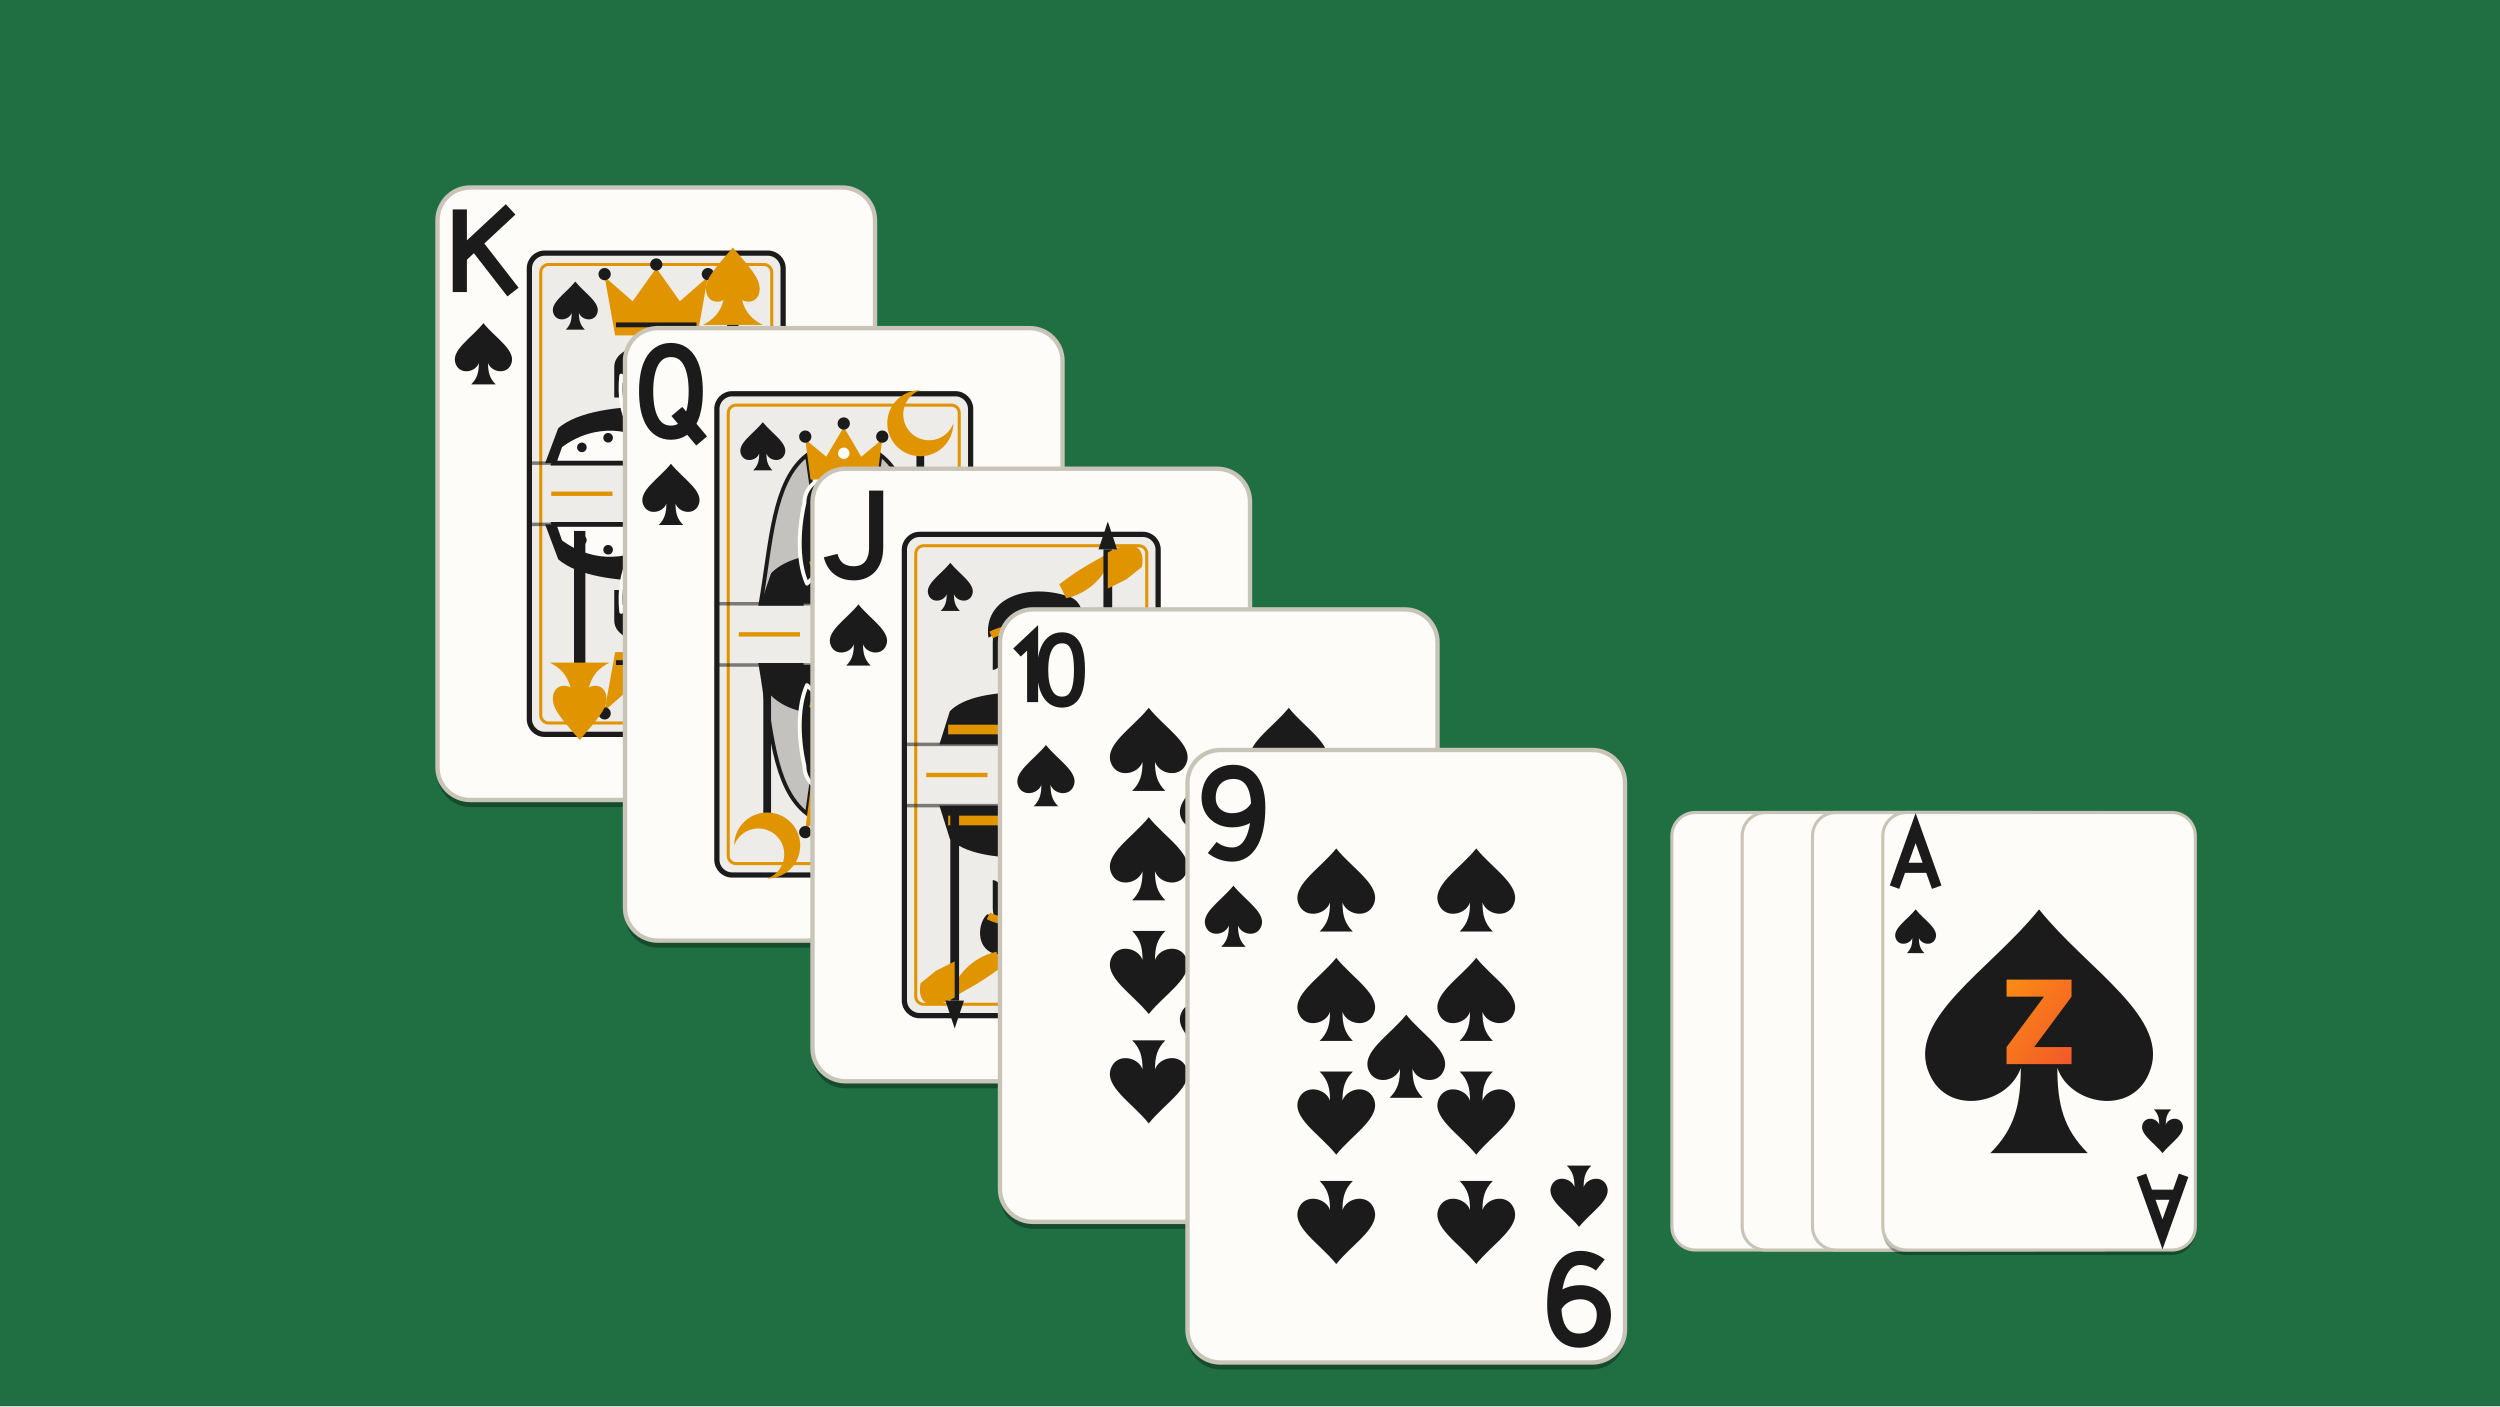
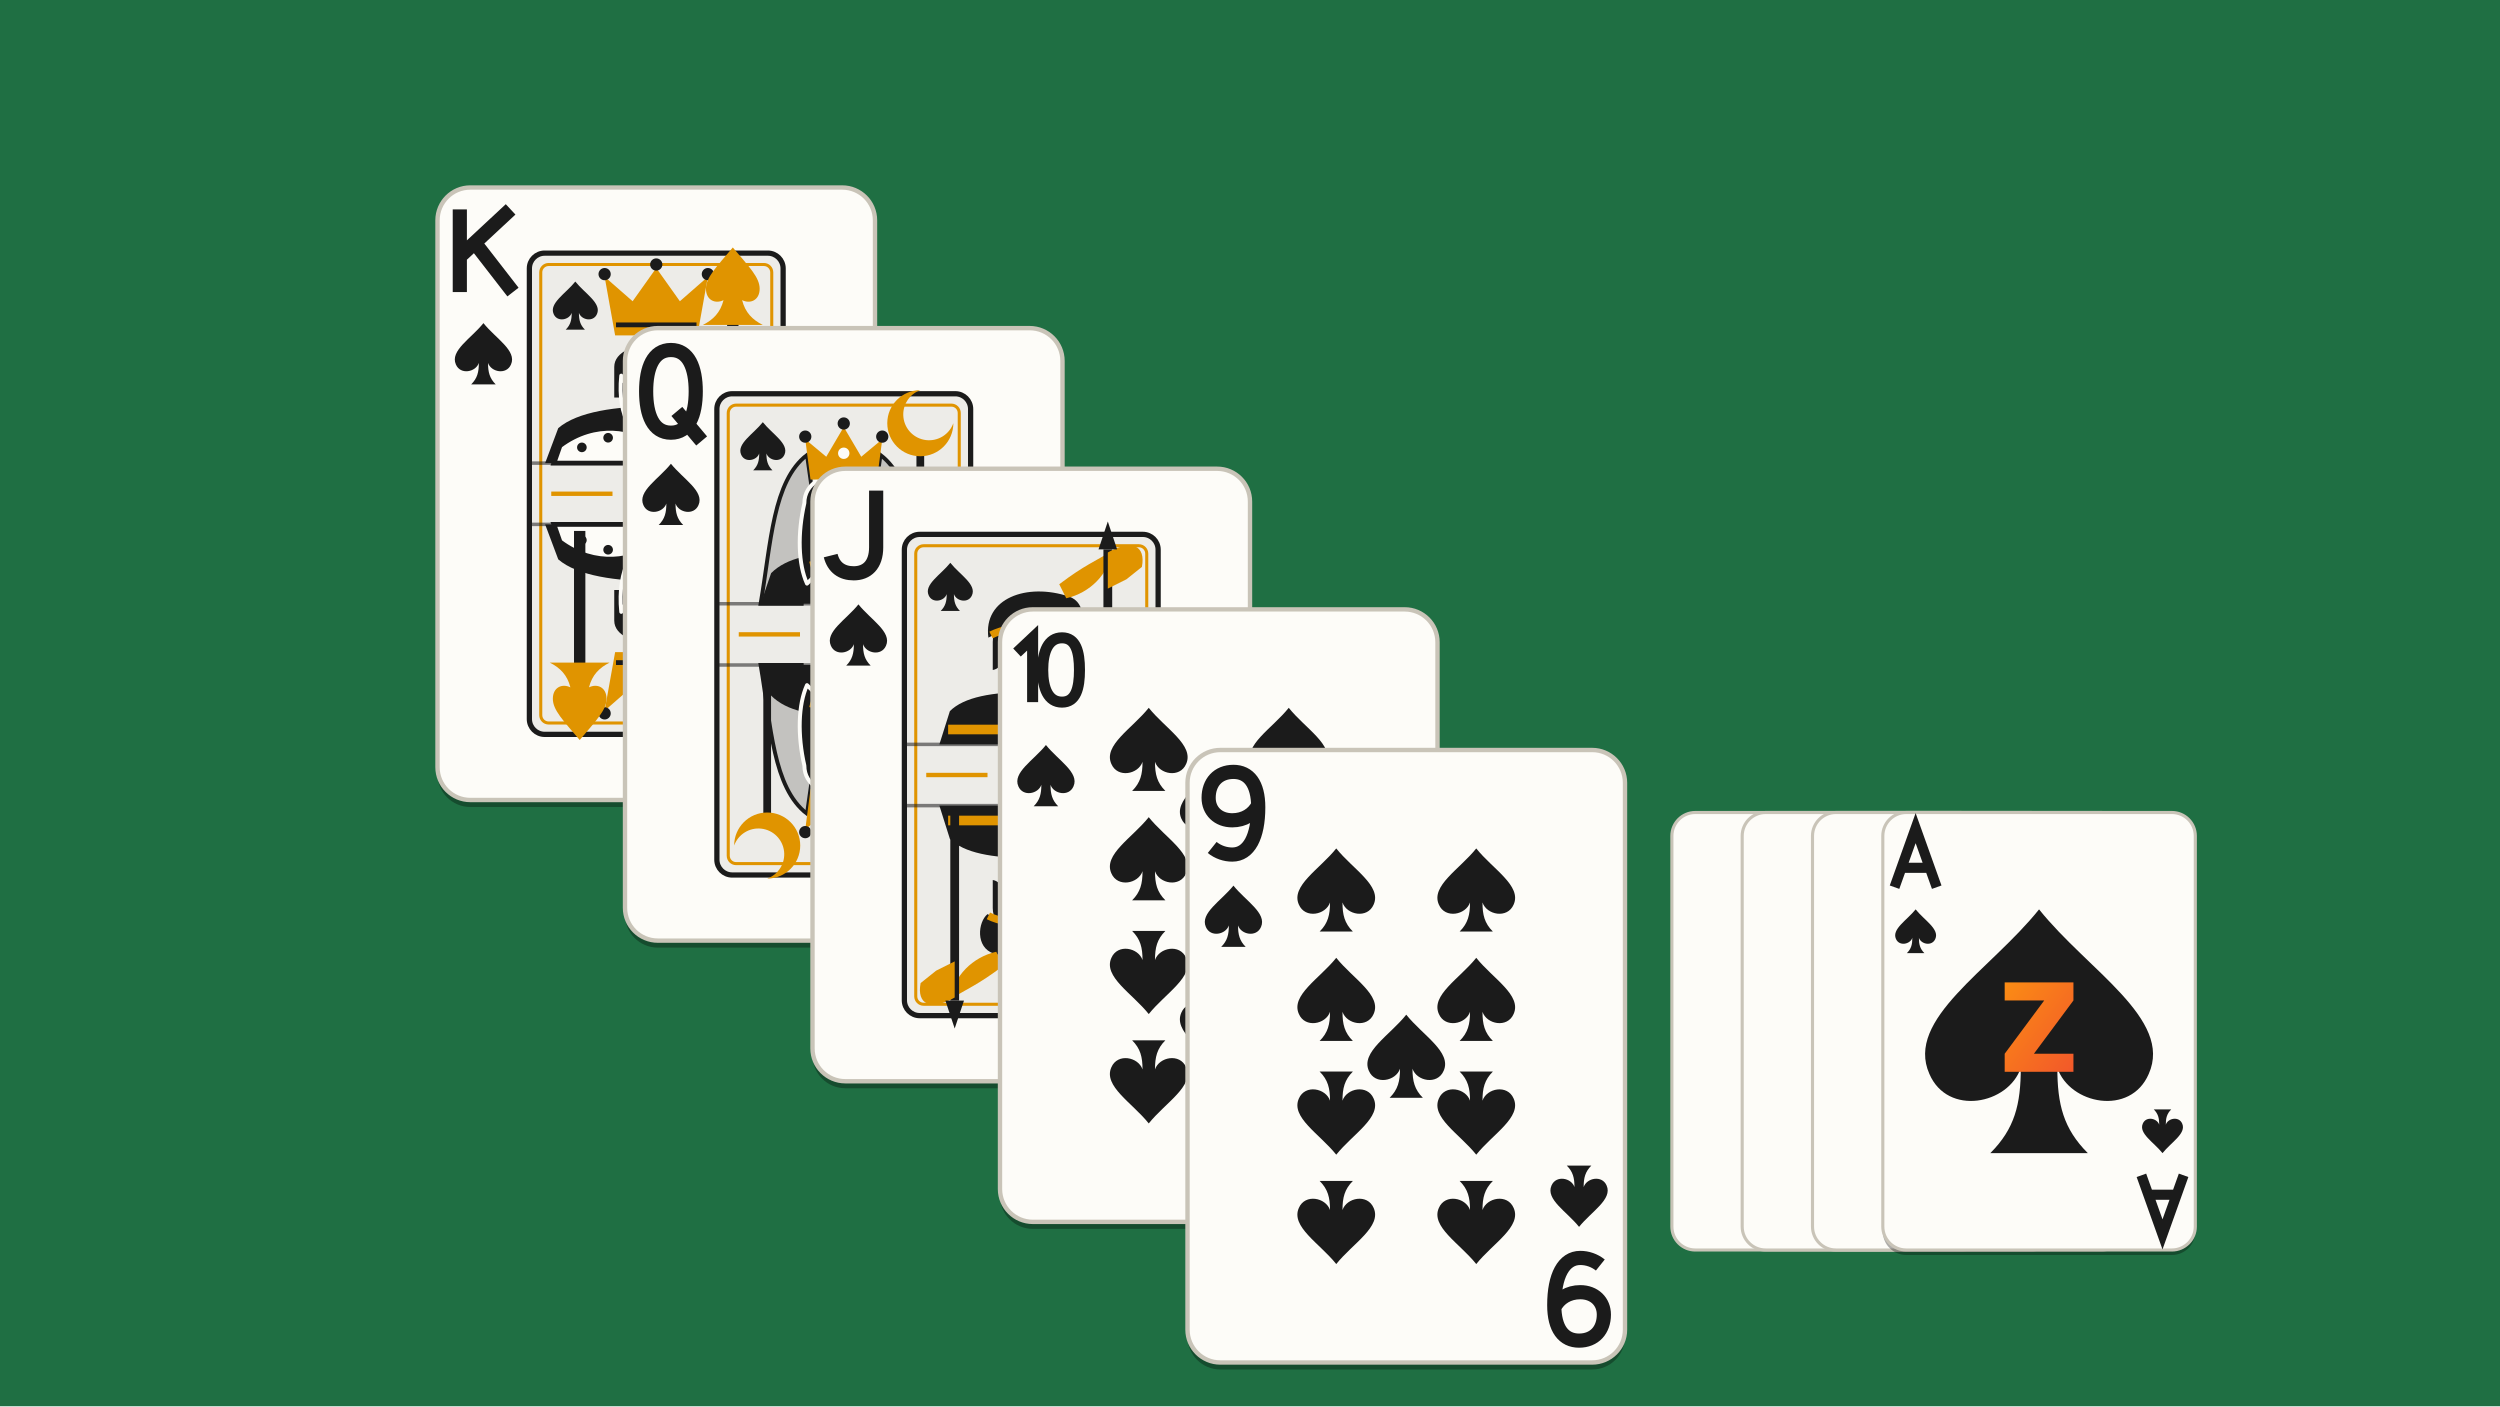
<svg xmlns="http://www.w3.org/2000/svg" width="320" height="180" viewBox="0 0 320 180">
  <defs>
    <symbol id="zc-s-3" overflow="visible">
      <path d="M0-10C-4-5-11-1-9 3.5-7.5 7-2.5 6-1.5 3-1.5 6-2 8-4 10h8C2 8 1.5 6 1.5 3 2.5 6 7.5 7 9 3.5 11-1 4-5 0-10z" />
    </symbol>
    <linearGradient id="zc-g-mark" x1="0" y1="0" x2="1" y2="1">
      <stop offset="0" stop-color="#fb8c14" />
      <stop offset="1" stop-color="#f2582a" />
    </linearGradient>
  </defs>
  <rect width="320" height="180" fill="#1f6f43" />
  <g transform="translate(56 24) scale(0.56)" style="color:#1b1b1b">
    <rect y="1.6" width="100" height="140" rx="7.5" fill="rgba(0,0,0,0.32)" />
    <rect width="100" height="140" rx="7.5" fill="#fdfcf8" stroke="#c9c4b8" />
    <svg width="100" height="140" viewBox="0 0 100 140" fill="currentColor" aria-hidden="true">
      <g class="zc-idx-std">
        <path transform="translate(3.75 5) scale(1.35)" d="M1 0V14M9.6 0 1 8M3.8 6 10 14" fill="none" stroke="currentColor" stroke-width="2.4" stroke-linejoin="miter" stroke-miterlimit="6" />
        <g transform="translate(10.5 38) scale(0.7)">
          <use href="#zc-s-3" />
        </g>
      </g>
      <g class="zc-idx-std" transform="rotate(180 50 70)">
        <path transform="translate(3.75 5) scale(1.35)" d="M1 0V14M9.6 0 1 8M3.8 6 10 14" fill="none" stroke="currentColor" stroke-width="2.4" stroke-linejoin="miter" stroke-miterlimit="6" />
        <g transform="translate(10.5 38) scale(0.7)">
          <use href="#zc-s-3" />
        </g>
      </g>
      <g class="zc-idx-row" display="none">
        <path transform="translate(4 5) scale(2.1)" d="M1 0V14M9.6 0 1 8M3.8 6 10 14" fill="none" stroke="currentColor" stroke-width="2.4" stroke-linejoin="miter" stroke-miterlimit="6" />
        <g transform="translate(60 21) scale(1.25)">
          <use href="#zc-s-3" />
        </g>
      </g>
      <g class="zc-big">
        <rect x="21" y="15" width="58" height="110" rx="3.5" fill="currentColor" fill-opacity="0.07" stroke="currentColor" stroke-width="1.2" />
        <rect class="zc-fine" x="23.6" y="17.6" width="52.8" height="104.8" rx="1.8" fill="none" stroke="#e09400" stroke-width="0.7" />
        <path d="M21 63H79" stroke="currentColor" stroke-width="0.8" opacity="0.55" />
        <path d="M21 77H79" stroke="currentColor" stroke-width="0.8" opacity="0.55" />
        <path d="M26 70H40M60 70H74" stroke="#e09400" stroke-width="1" />
        <g transform="translate(50 70) scale(0.62)">
          <use href="#zc-s-3" />
        </g>
        <g>
          <path d="M24.6 63 27.6 55C32 51.2 41 50 50 50S68 51.2 72.4 55L75.4 63z" />
          <path d="M28 59C36 53 45 54.6 50 58.6 55 54.6 64 53 72 59L73.4 63H26.6z" fill="#fdfcf8" stroke="currentColor" stroke-width="1.1" />
          <g fill="currentColor">
            <circle cx="33" cy="59.4" r="1.1" />
            <circle cx="39" cy="57.2" r="1.1" />
            <circle cx="61" cy="57.2" r="1.1" />
            <circle cx="67" cy="59.4" r="1.1" />
          </g>
          <path d="M40.4 41C40.4 34 59.6 34 59.6 41V48H40.4z" />
          <circle cx="50" cy="41.4" r="7.4" fill="#fdfcf8" stroke="currentColor" stroke-width="1.5" />
          <path d="M42 43C41 52.8 45 58 50 58.8S59 52.8 58 43C56.6 46.4 53.6 48 50 48S43.4 46.4 42 43z" stroke="#fdfcf8" stroke-width="0.9" stroke-linejoin="round" />
          <path d="M44 46.4Q47 44.6 50 46.4Q53 44.6 56 46.4Q53.4 49.2 50 47.8Q46.6 49.2 44 46.4z" stroke="#fdfcf8" stroke-width="0.9" stroke-linejoin="round" />
          <circle cx="46.6" cy="40.8" r="1.2" />
          <circle cx="53.4" cy="40.8" r="1.2" />
          <path d="M44.4 37.8 48.6 38.6M55.6 37.8 51.4 38.6" fill="none" stroke="currentColor" stroke-linecap="round" stroke-width="1.1" />
          <path d="M40.6 33.8 38.2 20.4 44.6 26 50 18.4 55.4 26 61.8 20.4 59.4 33.8z" fill="#e09400" />
          <path d="M40.8 31.4H59.2" stroke="currentColor" stroke-width="1.1" fill="none" />
          <g class="zc-fine">
            <circle cx="38.2" cy="19.8" r="1.4" />
            <circle cx="50" cy="17.6" r="1.4" />
            <circle cx="61.8" cy="19.8" r="1.4" />
          </g>
          <g transform="translate(67.5 61.5) scale(1.18) translate(-70 -61.5)">
            <path d="M70 61.5V34" stroke="currentColor" stroke-width="2.2" fill="none" />
            <path d="M70 21C66.8 24.8 64.8 26.8 64.8 29 64.8 31.2 66.6 32 68.2 31.2 67.6 33.6 66.2 35 64.2 36H75.8C73.8 35 72.4 33.6 71.8 31.2 73.4 32 75.2 31.2 75.2 29 75.2 26.8 73.2 24.8 70 21z" fill="#e09400" />
          </g>
          <g transform="translate(31.5 27) scale(0.55)">
            <use href="#zc-s-3" />
          </g>
        </g>
        <g transform="rotate(180 50 70)">
          <path d="M24.6 63 27.6 55C32 51.2 41 50 50 50S68 51.2 72.4 55L75.4 63z" />
          <path d="M28 59C36 53 45 54.6 50 58.6 55 54.6 64 53 72 59L73.4 63H26.6z" fill="#fdfcf8" stroke="currentColor" stroke-width="1.1" />
          <g fill="currentColor">
            <circle cx="33" cy="59.4" r="1.1" />
            <circle cx="39" cy="57.2" r="1.1" />
            <circle cx="61" cy="57.2" r="1.1" />
            <circle cx="67" cy="59.4" r="1.1" />
          </g>
          <path d="M40.4 41C40.4 34 59.6 34 59.6 41V48H40.4z" />
          <circle cx="50" cy="41.4" r="7.4" fill="#fdfcf8" stroke="currentColor" stroke-width="1.5" />
          <path d="M42 43C41 52.8 45 58 50 58.8S59 52.8 58 43C56.6 46.4 53.6 48 50 48S43.4 46.4 42 43z" stroke="#fdfcf8" stroke-width="0.9" stroke-linejoin="round" />
          <path d="M44 46.4Q47 44.6 50 46.4Q53 44.6 56 46.4Q53.4 49.2 50 47.8Q46.6 49.2 44 46.4z" stroke="#fdfcf8" stroke-width="0.9" stroke-linejoin="round" />
          <circle cx="46.6" cy="40.8" r="1.2" />
          <circle cx="53.4" cy="40.8" r="1.2" />
          <path d="M44.4 37.8 48.6 38.6M55.6 37.8 51.4 38.6" fill="none" stroke="currentColor" stroke-linecap="round" stroke-width="1.1" />
          <path d="M40.6 33.8 38.2 20.4 44.6 26 50 18.4 55.4 26 61.8 20.4 59.4 33.8z" fill="#e09400" />
          <path d="M40.8 31.4H59.2" stroke="currentColor" stroke-width="1.1" fill="none" />
          <g class="zc-fine">
            <circle cx="38.2" cy="19.8" r="1.4" />
            <circle cx="50" cy="17.6" r="1.4" />
            <circle cx="61.8" cy="19.8" r="1.4" />
          </g>
          <g transform="translate(67.5 61.5) scale(1.18) translate(-70 -61.5)">
            <path d="M70 61.5V34" stroke="currentColor" stroke-width="2.2" fill="none" />
            <path d="M70 21C66.8 24.8 64.8 26.8 64.8 29 64.8 31.2 66.6 32 68.2 31.2 67.6 33.6 66.2 35 64.2 36H75.8C73.8 35 72.4 33.6 71.8 31.2 73.4 32 75.2 31.2 75.2 29 75.2 26.8 73.2 24.8 70 21z" fill="#e09400" />
          </g>
          <g transform="translate(31.5 27) scale(0.55)">
            <use href="#zc-s-3" />
          </g>
        </g>
      </g>
      <g class="zc-small" display="none" transform="translate(50 128) scale(1.55) translate(-50 -63)">
        <path d="M24.6 63 27.6 55C32 51.2 41 50 50 50S68 51.2 72.4 55L75.4 63z" />
        <path d="M28 59C36 53 45 54.6 50 58.6 55 54.6 64 53 72 59L73.4 63H26.6z" fill="#fdfcf8" stroke="currentColor" stroke-width="1.1" />
        <path d="M40.4 41C40.4 34 59.6 34 59.6 41V48H40.4z" />
        <circle cx="50" cy="41.4" r="7.4" fill="#fdfcf8" stroke="currentColor" stroke-width="1.5" />
        <path d="M42 43C41 52.8 45 58 50 58.8S59 52.8 58 43C56.6 46.4 53.6 48 50 48S43.4 46.4 42 43z" stroke="#fdfcf8" stroke-width="0.9" stroke-linejoin="round" />
        <path d="M44 46.4Q47 44.6 50 46.4Q53 44.6 56 46.4Q53.4 49.2 50 47.8Q46.6 49.2 44 46.4z" stroke="#fdfcf8" stroke-width="0.9" stroke-linejoin="round" />
        <circle cx="46.6" cy="40.8" r="1.2" />
        <circle cx="53.4" cy="40.8" r="1.2" />
        <path d="M44.4 37.8 48.6 38.6M55.6 37.8 51.4 38.6" fill="none" stroke="currentColor" stroke-linecap="round" stroke-width="1.1" />
        <path d="M40.6 33.8 38.2 20.4 44.6 26 50 18.4 55.4 26 61.8 20.4 59.4 33.8z" fill="#e09400" />
        <path d="M40.8 31.4H59.2" stroke="currentColor" stroke-width="1.1" fill="none" />
        <g class="zc-fine">
          <circle cx="38.2" cy="19.8" r="1.4" />
          <circle cx="50" cy="17.6" r="1.4" />
          <circle cx="61.8" cy="19.8" r="1.4" />
        </g>
      </g>
    </svg>
  </g>
  <g transform="translate(80 42) scale(0.56)" style="color:#1b1b1b">
    <rect y="1.6" width="100" height="140" rx="7.5" fill="rgba(0,0,0,0.32)" />
    <rect width="100" height="140" rx="7.5" fill="#fdfcf8" stroke="#c9c4b8" />
    <svg width="100" height="140" viewBox="0 0 100 140" fill="currentColor" aria-hidden="true">
      <g class="zc-idx-std">
        <path transform="translate(3.75 5) scale(1.35)" d="M5 0C2 0 .8 3 .8 7S2 14 5 14 9.2 11 9.2 7 8 0 5 0zM6 10.4 10.2 15.4" fill="none" stroke="currentColor" stroke-width="2.4" stroke-linejoin="miter" stroke-miterlimit="6" />
        <g transform="translate(10.5 38) scale(0.7)">
          <use href="#zc-s-3" />
        </g>
      </g>
      <g class="zc-idx-std" transform="rotate(180 50 70)">
        <path transform="translate(3.75 5) scale(1.35)" d="M5 0C2 0 .8 3 .8 7S2 14 5 14 9.2 11 9.2 7 8 0 5 0zM6 10.4 10.2 15.4" fill="none" stroke="currentColor" stroke-width="2.4" stroke-linejoin="miter" stroke-miterlimit="6" />
        <g transform="translate(10.5 38) scale(0.7)">
          <use href="#zc-s-3" />
        </g>
      </g>
      <g class="zc-idx-row" display="none">
        <path transform="translate(4 5) scale(2.1)" d="M5 0C2 0 .8 3 .8 7S2 14 5 14 9.2 11 9.2 7 8 0 5 0zM6 10.4 10.2 15.4" fill="none" stroke="currentColor" stroke-width="2.4" stroke-linejoin="miter" stroke-miterlimit="6" />
        <g transform="translate(60 21) scale(1.25)">
          <use href="#zc-s-3" />
        </g>
      </g>
      <g class="zc-big">
        <rect x="21" y="15" width="58" height="110" rx="3.5" fill="currentColor" fill-opacity="0.07" stroke="currentColor" stroke-width="1.2" />
        <rect class="zc-fine" x="23.6" y="17.6" width="52.8" height="104.8" rx="1.8" fill="none" stroke="#e09400" stroke-width="0.7" />
        <path d="M21 63H79" stroke="currentColor" stroke-width="0.8" opacity="0.55" />
        <path d="M21 77H79" stroke="currentColor" stroke-width="0.8" opacity="0.55" />
        <path d="M26 70H40M60 70H74" stroke="#e09400" stroke-width="1" />
        <g transform="translate(50 70) scale(0.62)">
          <use href="#zc-s-3" />
        </g>
        <g>
          <path d="M41.6 29C33.8 35 33.4 49 31 63H40.4C41 55 41.4 44 42.6 36z" fill="currentColor" fill-opacity="0.2" stroke="currentColor" stroke-width="0.9" />
          <path d="M58.4 29C66.2 35 66.6 49 69 63H59.6C59 55 58.6 44 57.4 36z" fill="currentColor" fill-opacity="0.2" stroke="currentColor" stroke-width="0.9" />
          <path d="M31 63 33.4 56C37 52.4 43 51.4 50 51.4S63 52.4 66.6 56L69 63z" />
          <path d="M41 40C41 31 59 31 59 40C60.6 47 60.4 54 58.4 58.4L55.6 55.6C56.6 51 56.4 47.2 56.8 44.6H43.2C43.6 47.2 43.4 51 44.4 55.6L41.6 58.4C39.6 54 39.4 47 41 40z" stroke="#fdfcf8" stroke-width="0.9" stroke-linejoin="round" />
          <circle cx="50" cy="41.6" r="7" fill="#fdfcf8" stroke="currentColor" stroke-width="1.5" />
          <path d="M42.4 34.6 41.2 25.4 46 29.4 50 22.6 54 29.4 58.8 25.4 57.6 34.6z" fill="#e09400" />
          <circle cx="50" cy="28.6" r="1.3" fill="#fdfcf8" />
          <g class="zc-fine">
            <circle cx="41.2" cy="24.8" r="1.4" />
            <circle cx="58.8" cy="24.8" r="1.4" />
            <circle cx="50" cy="21.8" r="1.4" />
          </g>
          <circle cx="46.6" cy="42" r="1.15" />
          <circle cx="53.4" cy="42" r="1.15" />
          <path d="M44.8 40.2 48 40M52 40 55.2 40.2" fill="none" stroke="currentColor" stroke-linecap="round" stroke-width="0.8" />
          <ellipse cx="50" cy="46.2" rx="1.9" ry="1" fill="#e09400" />
          <path d="M43 53.2C44.6 61 55.4 61 57 53.2" fill="none" stroke="#e09400" stroke-width="1.8" />
          <circle cx="46.2" cy="59.4" r="1.2" fill="#e09400" />
          <circle cx="50" cy="60.6" r="1.3" fill="#e09400" />
          <circle cx="53.8" cy="59.4" r="1.2" fill="#e09400" />
          <g transform="translate(67.5 61.5) scale(1.18) translate(-70 -61.5)">
            <path d="M70 61.5V32" stroke="currentColor" stroke-width="1.5" fill="none" />
            <path d="M70 21.4a6.4 6.4 0 1 0 6.4 6.4 5 5 0 1 1-6.4-6.4z" fill="#e09400" />
          </g>
          <g transform="translate(31.5 27) scale(0.55)">
            <use href="#zc-s-3" />
          </g>
        </g>
        <g transform="rotate(180 50 70)">
          <path d="M41.6 29C33.8 35 33.4 49 31 63H40.4C41 55 41.4 44 42.6 36z" fill="currentColor" fill-opacity="0.2" stroke="currentColor" stroke-width="0.9" />
          <path d="M58.4 29C66.2 35 66.6 49 69 63H59.6C59 55 58.6 44 57.4 36z" fill="currentColor" fill-opacity="0.2" stroke="currentColor" stroke-width="0.9" />
          <path d="M31 63 33.4 56C37 52.4 43 51.4 50 51.4S63 52.4 66.6 56L69 63z" />
          <path d="M41 40C41 31 59 31 59 40C60.6 47 60.4 54 58.4 58.4L55.6 55.6C56.6 51 56.4 47.2 56.8 44.6H43.2C43.6 47.2 43.4 51 44.4 55.6L41.6 58.4C39.6 54 39.4 47 41 40z" stroke="#fdfcf8" stroke-width="0.9" stroke-linejoin="round" />
          <circle cx="50" cy="41.6" r="7" fill="#fdfcf8" stroke="currentColor" stroke-width="1.5" />
          <path d="M42.4 34.6 41.2 25.4 46 29.4 50 22.6 54 29.4 58.8 25.4 57.6 34.6z" fill="#e09400" />
          <circle cx="50" cy="28.6" r="1.3" fill="#fdfcf8" />
          <g class="zc-fine">
            <circle cx="41.2" cy="24.8" r="1.4" />
            <circle cx="58.8" cy="24.8" r="1.4" />
            <circle cx="50" cy="21.8" r="1.4" />
          </g>
          <circle cx="46.6" cy="42" r="1.15" />
          <circle cx="53.4" cy="42" r="1.15" />
          <path d="M44.8 40.2 48 40M52 40 55.2 40.2" fill="none" stroke="currentColor" stroke-linecap="round" stroke-width="0.8" />
          <ellipse cx="50" cy="46.2" rx="1.9" ry="1" fill="#e09400" />
          <path d="M43 53.2C44.6 61 55.4 61 57 53.2" fill="none" stroke="#e09400" stroke-width="1.8" />
          <circle cx="46.2" cy="59.4" r="1.2" fill="#e09400" />
          <circle cx="50" cy="60.6" r="1.3" fill="#e09400" />
          <circle cx="53.8" cy="59.4" r="1.2" fill="#e09400" />
          <g transform="translate(67.5 61.5) scale(1.18) translate(-70 -61.5)">
            <path d="M70 61.5V32" stroke="currentColor" stroke-width="1.5" fill="none" />
            <path d="M70 21.4a6.4 6.4 0 1 0 6.4 6.4 5 5 0 1 1-6.4-6.4z" fill="#e09400" />
          </g>
          <g transform="translate(31.5 27) scale(0.55)">
            <use href="#zc-s-3" />
          </g>
        </g>
      </g>
      <g class="zc-small" display="none" transform="translate(50 128) scale(1.55) translate(-50 -63)">
        <path d="M41.6 29C33.8 35 33.4 49 31 63H40.4C41 55 41.4 44 42.6 36z" fill="currentColor" fill-opacity="0.2" stroke="currentColor" stroke-width="0.9" />
        <path d="M58.4 29C66.2 35 66.6 49 69 63H59.6C59 55 58.6 44 57.4 36z" fill="currentColor" fill-opacity="0.2" stroke="currentColor" stroke-width="0.9" />
        <path d="M31 63 33.4 56C37 52.4 43 51.4 50 51.4S63 52.4 66.6 56L69 63z" />
        <path d="M41 40C41 31 59 31 59 40C60.6 47 60.4 54 58.4 58.4L55.6 55.6C56.6 51 56.4 47.2 56.8 44.6H43.2C43.6 47.2 43.4 51 44.4 55.6L41.6 58.4C39.6 54 39.4 47 41 40z" stroke="#fdfcf8" stroke-width="0.9" stroke-linejoin="round" />
        <circle cx="50" cy="41.6" r="7" fill="#fdfcf8" stroke="currentColor" stroke-width="1.5" />
        <path d="M42.4 34.6 41.2 25.4 46 29.4 50 22.6 54 29.4 58.8 25.4 57.6 34.6z" fill="#e09400" />
        <circle cx="50" cy="28.6" r="1.3" fill="#fdfcf8" />
        <g class="zc-fine">
          <circle cx="41.2" cy="24.8" r="1.4" />
          <circle cx="58.8" cy="24.8" r="1.4" />
          <circle cx="50" cy="21.8" r="1.4" />
        </g>
        <circle cx="46.6" cy="42" r="1.15" />
        <circle cx="53.4" cy="42" r="1.15" />
        <path d="M44.8 40.2 48 40M52 40 55.2 40.2" fill="none" stroke="currentColor" stroke-linecap="round" stroke-width="0.8" />
        <ellipse cx="50" cy="46.2" rx="1.9" ry="1" fill="#e09400" />
        <path d="M43 53.2C44.6 61 55.4 61 57 53.2" fill="none" stroke="#e09400" stroke-width="1.8" />
      </g>
    </svg>
  </g>
  <g transform="translate(104 60) scale(0.56)" style="color:#1b1b1b">
    <rect y="1.6" width="100" height="140" rx="7.5" fill="rgba(0,0,0,0.32)" />
    <rect width="100" height="140" rx="7.5" fill="#fdfcf8" stroke="#c9c4b8" />
    <svg width="100" height="140" viewBox="0 0 100 140" fill="currentColor" aria-hidden="true">
      <g class="zc-idx-std">
        <path transform="translate(3.75 5) scale(1.35)" d="M8 0V9.6C8 12.6 6.4 14 4.2 14 2.2 14 .8 13 .3 11" fill="none" stroke="currentColor" stroke-width="2.4" stroke-linejoin="miter" stroke-miterlimit="6" />
        <g transform="translate(10.5 38) scale(0.7)">
          <use href="#zc-s-3" />
        </g>
      </g>
      <g class="zc-idx-std" transform="rotate(180 50 70)">
        <path transform="translate(3.75 5) scale(1.35)" d="M8 0V9.6C8 12.6 6.4 14 4.2 14 2.2 14 .8 13 .3 11" fill="none" stroke="currentColor" stroke-width="2.4" stroke-linejoin="miter" stroke-miterlimit="6" />
        <g transform="translate(10.5 38) scale(0.7)">
          <use href="#zc-s-3" />
        </g>
      </g>
      <g class="zc-idx-row" display="none">
        <path transform="translate(4 5) scale(2.1)" d="M8 0V9.6C8 12.6 6.4 14 4.2 14 2.2 14 .8 13 .3 11" fill="none" stroke="currentColor" stroke-width="2.4" stroke-linejoin="miter" stroke-miterlimit="6" />
        <g transform="translate(60 21) scale(1.25)">
          <use href="#zc-s-3" />
        </g>
      </g>
      <g class="zc-big">
        <rect x="21" y="15" width="58" height="110" rx="3.5" fill="currentColor" fill-opacity="0.07" stroke="currentColor" stroke-width="1.2" />
        <rect class="zc-fine" x="23.6" y="17.6" width="52.8" height="104.8" rx="1.8" fill="none" stroke="#e09400" stroke-width="0.7" />
        <path d="M21 63H79" stroke="currentColor" stroke-width="0.8" opacity="0.55" />
        <path d="M21 77H79" stroke="currentColor" stroke-width="0.8" opacity="0.55" />
        <path d="M26 70H40M60 70H74" stroke="#e09400" stroke-width="1" />
        <g transform="translate(50 70) scale(0.62)">
          <use href="#zc-s-3" />
        </g>
        <g>
          <path d="M29 63 31.4 55.4C34.6 52.2 41 51 50 51S65.4 52.2 68.6 55.4L71 63z" />
          <path d="M41.2 46V39.6C41.2 31 58.8 31 58.8 39.6V46C57.6 45.8 57 45 56.8 44H43.2C43 45 42.4 45.8 41.2 46z" />
          <circle cx="50" cy="41.4" r="7.2" fill="#fdfcf8" stroke="currentColor" stroke-width="1.5" />
          <path d="M40.2 38.6C39 29.6 49 26 58.6 29.2 62.8 30.6 62.2 36.4 60 38.2 55 35.4 46 35.4 40.2 38.6z" />
          <path d="M40.8 38C46 35.4 55 35.4 59.8 37.8" fill="none" stroke="#e09400" stroke-width="1.7" />
          <path d="M58 29.6C63.4 28.4 67.8 24 68.4 18.8 64.6 21.2 62.2 22 56.4 26.4z" fill="#e09400" />
          <circle cx="46.6" cy="41.8" r="1.2" />
          <circle cx="53.4" cy="41.8" r="1.2" />
          <path d="M48.2 45.8Q50 47 51.8 45.8" fill="none" stroke="currentColor" stroke-linecap="round" stroke-width="1" />
          <path d="M31 59.6H69" stroke="#e09400" stroke-width="2.2" />
          <path d="M43.4 51.6 50 58.4 56.6 51.6" fill="none" stroke="#e09400" stroke-width="1.9" />
          <rect x="47.2" y="57.6" width="5.6" height="4" fill="#fdfcf8" stroke="currentColor" stroke-width="0.9" />
          <g transform="translate(67.5 61.5) scale(1.18) translate(-70 -61.5)">
            <path d="M70 61.5V25" stroke="currentColor" stroke-width="1.7" fill="none" />
            <path d="M70 25.6C74.6 23 77.4 24.2 76.6 28.4L73.6 30.8 70 32.6z" fill="#e09400" />
            <path d="M70 19.6 71.8 25H68.2z" fill="currentColor" />
          </g>
          <g transform="translate(31.5 27) scale(0.55)">
            <use href="#zc-s-3" />
          </g>
        </g>
        <g transform="rotate(180 50 70)">
          <path d="M29 63 31.4 55.4C34.6 52.2 41 51 50 51S65.4 52.2 68.6 55.4L71 63z" />
          <path d="M41.2 46V39.6C41.2 31 58.8 31 58.8 39.6V46C57.6 45.8 57 45 56.8 44H43.2C43 45 42.4 45.8 41.2 46z" />
          <circle cx="50" cy="41.4" r="7.2" fill="#fdfcf8" stroke="currentColor" stroke-width="1.5" />
          <path d="M40.2 38.6C39 29.6 49 26 58.6 29.2 62.8 30.6 62.2 36.4 60 38.2 55 35.4 46 35.4 40.2 38.6z" />
          <path d="M40.8 38C46 35.4 55 35.4 59.8 37.8" fill="none" stroke="#e09400" stroke-width="1.7" />
          <path d="M58 29.6C63.4 28.4 67.8 24 68.4 18.8 64.6 21.2 62.2 22 56.4 26.4z" fill="#e09400" />
          <circle cx="46.6" cy="41.8" r="1.2" />
          <circle cx="53.4" cy="41.8" r="1.2" />
          <path d="M48.2 45.8Q50 47 51.8 45.8" fill="none" stroke="currentColor" stroke-linecap="round" stroke-width="1" />
          <path d="M31 59.6H69" stroke="#e09400" stroke-width="2.2" />
          <path d="M43.4 51.6 50 58.4 56.6 51.6" fill="none" stroke="#e09400" stroke-width="1.9" />
          <rect x="47.2" y="57.6" width="5.6" height="4" fill="#fdfcf8" stroke="currentColor" stroke-width="0.9" />
          <g transform="translate(67.5 61.5) scale(1.18) translate(-70 -61.5)">
            <path d="M70 61.5V25" stroke="currentColor" stroke-width="1.7" fill="none" />
            <path d="M70 25.6C74.6 23 77.4 24.2 76.6 28.4L73.6 30.8 70 32.6z" fill="#e09400" />
            <path d="M70 19.6 71.8 25H68.2z" fill="currentColor" />
          </g>
          <g transform="translate(31.5 27) scale(0.55)">
            <use href="#zc-s-3" />
          </g>
        </g>
      </g>
      <g class="zc-small" display="none" transform="translate(50 128) scale(1.55) translate(-50 -63)">
        <path d="M29 63 31.4 55.4C34.6 52.2 41 51 50 51S65.4 52.2 68.6 55.4L71 63z" />
        <path d="M41.2 46V39.6C41.2 31 58.8 31 58.8 39.6V46C57.6 45.8 57 45 56.8 44H43.2C43 45 42.4 45.8 41.2 46z" />
        <circle cx="50" cy="41.4" r="7.2" fill="#fdfcf8" stroke="currentColor" stroke-width="1.5" />
        <path d="M40.2 38.6C39 29.6 49 26 58.6 29.2 62.8 30.6 62.2 36.4 60 38.2 55 35.4 46 35.4 40.2 38.6z" />
        <path d="M40.8 38C46 35.4 55 35.4 59.8 37.8" fill="none" stroke="#e09400" stroke-width="1.7" />
        <path d="M58 29.6C63.4 28.4 67.8 24 68.4 18.8 64.6 21.2 62.2 22 56.4 26.4z" fill="#e09400" />
        <circle cx="46.6" cy="41.8" r="1.2" />
        <circle cx="53.4" cy="41.8" r="1.2" />
        <path d="M48.2 45.8Q50 47 51.8 45.8" fill="none" stroke="currentColor" stroke-linecap="round" stroke-width="1" />
        <path d="M31 59.6H69" stroke="#e09400" stroke-width="2.2" />
      </g>
    </svg>
  </g>
  <g transform="translate(128 78) scale(0.56)" style="color:#1b1b1b">
    <rect y="1.6" width="100" height="140" rx="7.5" fill="rgba(0,0,0,0.32)" />
    <rect width="100" height="140" rx="7.5" fill="#fdfcf8" stroke="#c9c4b8" />
    <svg width="100" height="140" viewBox="0 0 100 140" fill="currentColor" aria-hidden="true">
      <g class="zc-idx-std">
        <path transform="translate(2.625 6.5) scale(1.05)" d="M1.2 3.2 4.6 0V14M11 0C8 0 6.8 3 6.8 7S8 14 11 14 14.8 11 14.8 7 14 0 11 0z" fill="none" stroke="currentColor" stroke-width="2.4" stroke-linejoin="miter" stroke-miterlimit="6" />
        <g transform="translate(10.5 38) scale(0.7)">
          <use href="#zc-s-3" />
        </g>
      </g>
      <g class="zc-idx-std" transform="rotate(180 50 70)">
        <path transform="translate(2.625 6.5) scale(1.05)" d="M1.2 3.2 4.6 0V14M11 0C8 0 6.8 3 6.8 7S8 14 11 14 14.8 11 14.8 7 14 0 11 0z" fill="none" stroke="currentColor" stroke-width="2.4" stroke-linejoin="miter" stroke-miterlimit="6" />
        <g transform="translate(10.5 38) scale(0.7)">
          <use href="#zc-s-3" />
        </g>
      </g>
      <g class="zc-idx-row" display="none">
        <path transform="translate(4 5) scale(2.1)" d="M1.2 3.2 4.6 0V14M11 0C8 0 6.8 3 6.8 7S8 14 11 14 14.8 11 14.8 7 14 0 11 0z" fill="none" stroke="currentColor" stroke-width="2.4" stroke-linejoin="miter" stroke-miterlimit="6" />
        <g transform="translate(60 21) scale(1.25)">
          <use href="#zc-s-3" />
        </g>
      </g>
      <g class="zc-big">
        <g transform="translate(34 32) scale(0.95)">
          <use href="#zc-s-3" />
        </g>
        <g transform="translate(66 32) scale(0.95)">
          <use href="#zc-s-3" />
        </g>
        <g transform="translate(34 57) scale(0.95)">
          <use href="#zc-s-3" />
        </g>
        <g transform="translate(66 57) scale(0.95)">
          <use href="#zc-s-3" />
        </g>
        <g transform="translate(34 83) rotate(180) scale(0.95)">
          <use href="#zc-s-3" />
        </g>
        <g transform="translate(66 83) rotate(180) scale(0.95)">
          <use href="#zc-s-3" />
        </g>
        <g transform="translate(34 108) rotate(180) scale(0.95)">
          <use href="#zc-s-3" />
        </g>
        <g transform="translate(66 108) rotate(180) scale(0.95)">
          <use href="#zc-s-3" />
        </g>
        <g transform="translate(50 44.5) scale(0.95)">
          <use href="#zc-s-3" />
        </g>
        <g transform="translate(50 95.5) rotate(180) scale(0.95)">
          <use href="#zc-s-3" />
        </g>
      </g>
      <g class="zc-small" display="none">
        <g transform="translate(50 92) scale(3.1)">
          <use href="#zc-s-3" />
        </g>
      </g>
    </svg>
  </g>
  <g transform="translate(152 96) scale(0.56)" style="color:#1b1b1b">
    <rect y="1.6" width="100" height="140" rx="7.5" fill="rgba(0,0,0,0.32)" />
    <rect width="100" height="140" rx="7.5" fill="#fdfcf8" stroke="#c9c4b8" />
    <svg width="100" height="140" viewBox="0 0 100 140" fill="currentColor" aria-hidden="true">
      <g class="zc-idx-std">
        <path transform="translate(3.75 5) rotate(180 6.75 9.45) scale(1.35)" d="M8.6 1.2C7.6.4 6.4 0 5.2 0 2.4 0 .8 3 .8 8 .8 12 2.4 14 5 14 7.6 14 9.2 12.2 9.2 9.6 9.2 7.4 7.6 5.8 5.2 5.8 3.2 5.8 1.6 6.8.8 8.4" fill="none" stroke="currentColor" stroke-width="2.4" stroke-linejoin="miter" stroke-miterlimit="6" />
        <g transform="translate(10.5 38) scale(0.7)">
          <use href="#zc-s-3" />
        </g>
      </g>
      <g class="zc-idx-std" transform="rotate(180 50 70)">
        <path transform="translate(3.75 5) rotate(180 6.75 9.45) scale(1.35)" d="M8.6 1.2C7.6.4 6.4 0 5.2 0 2.4 0 .8 3 .8 8 .8 12 2.4 14 5 14 7.6 14 9.2 12.2 9.2 9.6 9.2 7.4 7.6 5.8 5.2 5.8 3.2 5.8 1.6 6.8.8 8.4" fill="none" stroke="currentColor" stroke-width="2.4" stroke-linejoin="miter" stroke-miterlimit="6" />
        <g transform="translate(10.5 38) scale(0.7)">
          <use href="#zc-s-3" />
        </g>
      </g>
      <g class="zc-idx-row" display="none">
        <path transform="translate(4 5) rotate(180 10.5 14.7) scale(2.1)" d="M8.6 1.2C7.6.4 6.4 0 5.2 0 2.4 0 .8 3 .8 8 .8 12 2.4 14 5 14 7.6 14 9.2 12.2 9.2 9.6 9.2 7.4 7.6 5.8 5.2 5.8 3.2 5.8 1.6 6.8.8 8.4" fill="none" stroke="currentColor" stroke-width="2.4" stroke-linejoin="miter" stroke-miterlimit="6" />
        <g transform="translate(60 21) scale(1.25)">
          <use href="#zc-s-3" />
        </g>
      </g>
      <g class="zc-big">
        <g transform="translate(34 32) scale(0.95)">
          <use href="#zc-s-3" />
        </g>
        <g transform="translate(66 32) scale(0.95)">
          <use href="#zc-s-3" />
        </g>
        <g transform="translate(34 57) scale(0.95)">
          <use href="#zc-s-3" />
        </g>
        <g transform="translate(66 57) scale(0.95)">
          <use href="#zc-s-3" />
        </g>
        <g transform="translate(34 83) rotate(180) scale(0.95)">
          <use href="#zc-s-3" />
        </g>
        <g transform="translate(66 83) rotate(180) scale(0.95)">
          <use href="#zc-s-3" />
        </g>
        <g transform="translate(34 108) rotate(180) scale(0.95)">
          <use href="#zc-s-3" />
        </g>
        <g transform="translate(66 108) rotate(180) scale(0.95)">
          <use href="#zc-s-3" />
        </g>
        <g transform="translate(50 70) scale(0.95)">
          <use href="#zc-s-3" />
        </g>
      </g>
      <g class="zc-small" display="none">
        <g transform="translate(50 92) scale(3.1)">
          <use href="#zc-s-3" />
        </g>
      </g>
    </svg>
  </g>
  <g transform="translate(214 104) scale(0.4)">
    <rect width="100" height="140" rx="7.5" fill="#fdfcf8" stroke="#c9c4b8" />
  </g>
  <g transform="translate(223 104) scale(0.4)">
    <rect width="100" height="140" rx="7.5" fill="#fdfcf8" stroke="#c9c4b8" />
  </g>
  <g transform="translate(232 104) scale(0.4)">
    <rect width="100" height="140" rx="7.5" fill="#fdfcf8" stroke="#c9c4b8" />
  </g>
  <g transform="translate(241 104) scale(0.4)" style="color:#1b1b1b">
    <rect y="1.6" width="100" height="140" rx="7.5" fill="rgba(0,0,0,0.32)" />
    <rect width="100" height="140" rx="7.5" fill="#fdfcf8" stroke="#c9c4b8" />
    <svg width="100" height="140" viewBox="0 0 100 140" fill="currentColor" aria-hidden="true">
      <g class="zc-idx-std">
        <path transform="translate(3.75 5) scale(1.35)" d="M0 14 5 0 10 14M2.2 9.4H7.8" fill="none" stroke="currentColor" stroke-width="2.4" stroke-linejoin="miter" stroke-miterlimit="6" />
        <g transform="translate(10.5 38) scale(0.7)">
          <use href="#zc-s-3" />
        </g>
      </g>
      <g class="zc-idx-std" transform="rotate(180 50 70)">
        <path transform="translate(3.75 5) scale(1.35)" d="M0 14 5 0 10 14M2.2 9.4H7.8" fill="none" stroke="currentColor" stroke-width="2.4" stroke-linejoin="miter" stroke-miterlimit="6" />
        <g transform="translate(10.5 38) scale(0.7)">
          <use href="#zc-s-3" />
        </g>
      </g>
      <g class="zc-idx-row" display="none">
        <path transform="translate(4 5) scale(2.1)" d="M0 14 5 0 10 14M2.2 9.4H7.8" fill="none" stroke="currentColor" stroke-width="2.4" stroke-linejoin="miter" stroke-miterlimit="6" />
        <g transform="translate(60 21) scale(1.25)">
          <use href="#zc-s-3" />
        </g>
      </g>
      <g class="zc-big">
        <g transform="translate(50 70) scale(3.9)">
          <use href="#zc-s-3" />
        </g>
-         <path transform="translate(39.6 53.48) scale(0.52)" d="M0 0H40V10.5L17 41.5H40V52H0V41.5L23 10.5H0z" fill="url(#zc-g-mark)" />
+         <path transform="translate(39 54.374) scale(0.55)" d="M0 0H40V10.5L17 41.5H40V52H0V41.5L23 10.5H0z" fill="url(#zc-g-mark)" />
      </g>
      <g class="zc-small" display="none">
        <g transform="translate(50 92) scale(3.1)">
          <use href="#zc-s-3" />
        </g>
-         <path transform="translate(41.6 79.08) scale(0.42)" d="M0 0H40V10.5L17 41.5H40V52H0V41.5L23 10.5H0z" fill="url(#zc-g-mark)" />
+         <path transform="translate(41.2 79.56) scale(0.44)" d="M0 0H40V10.5L17 41.5H40V52H0V41.5L23 10.5H0z" fill="url(#zc-g-mark)" />
      </g>
    </svg>
  </g>
</svg>
